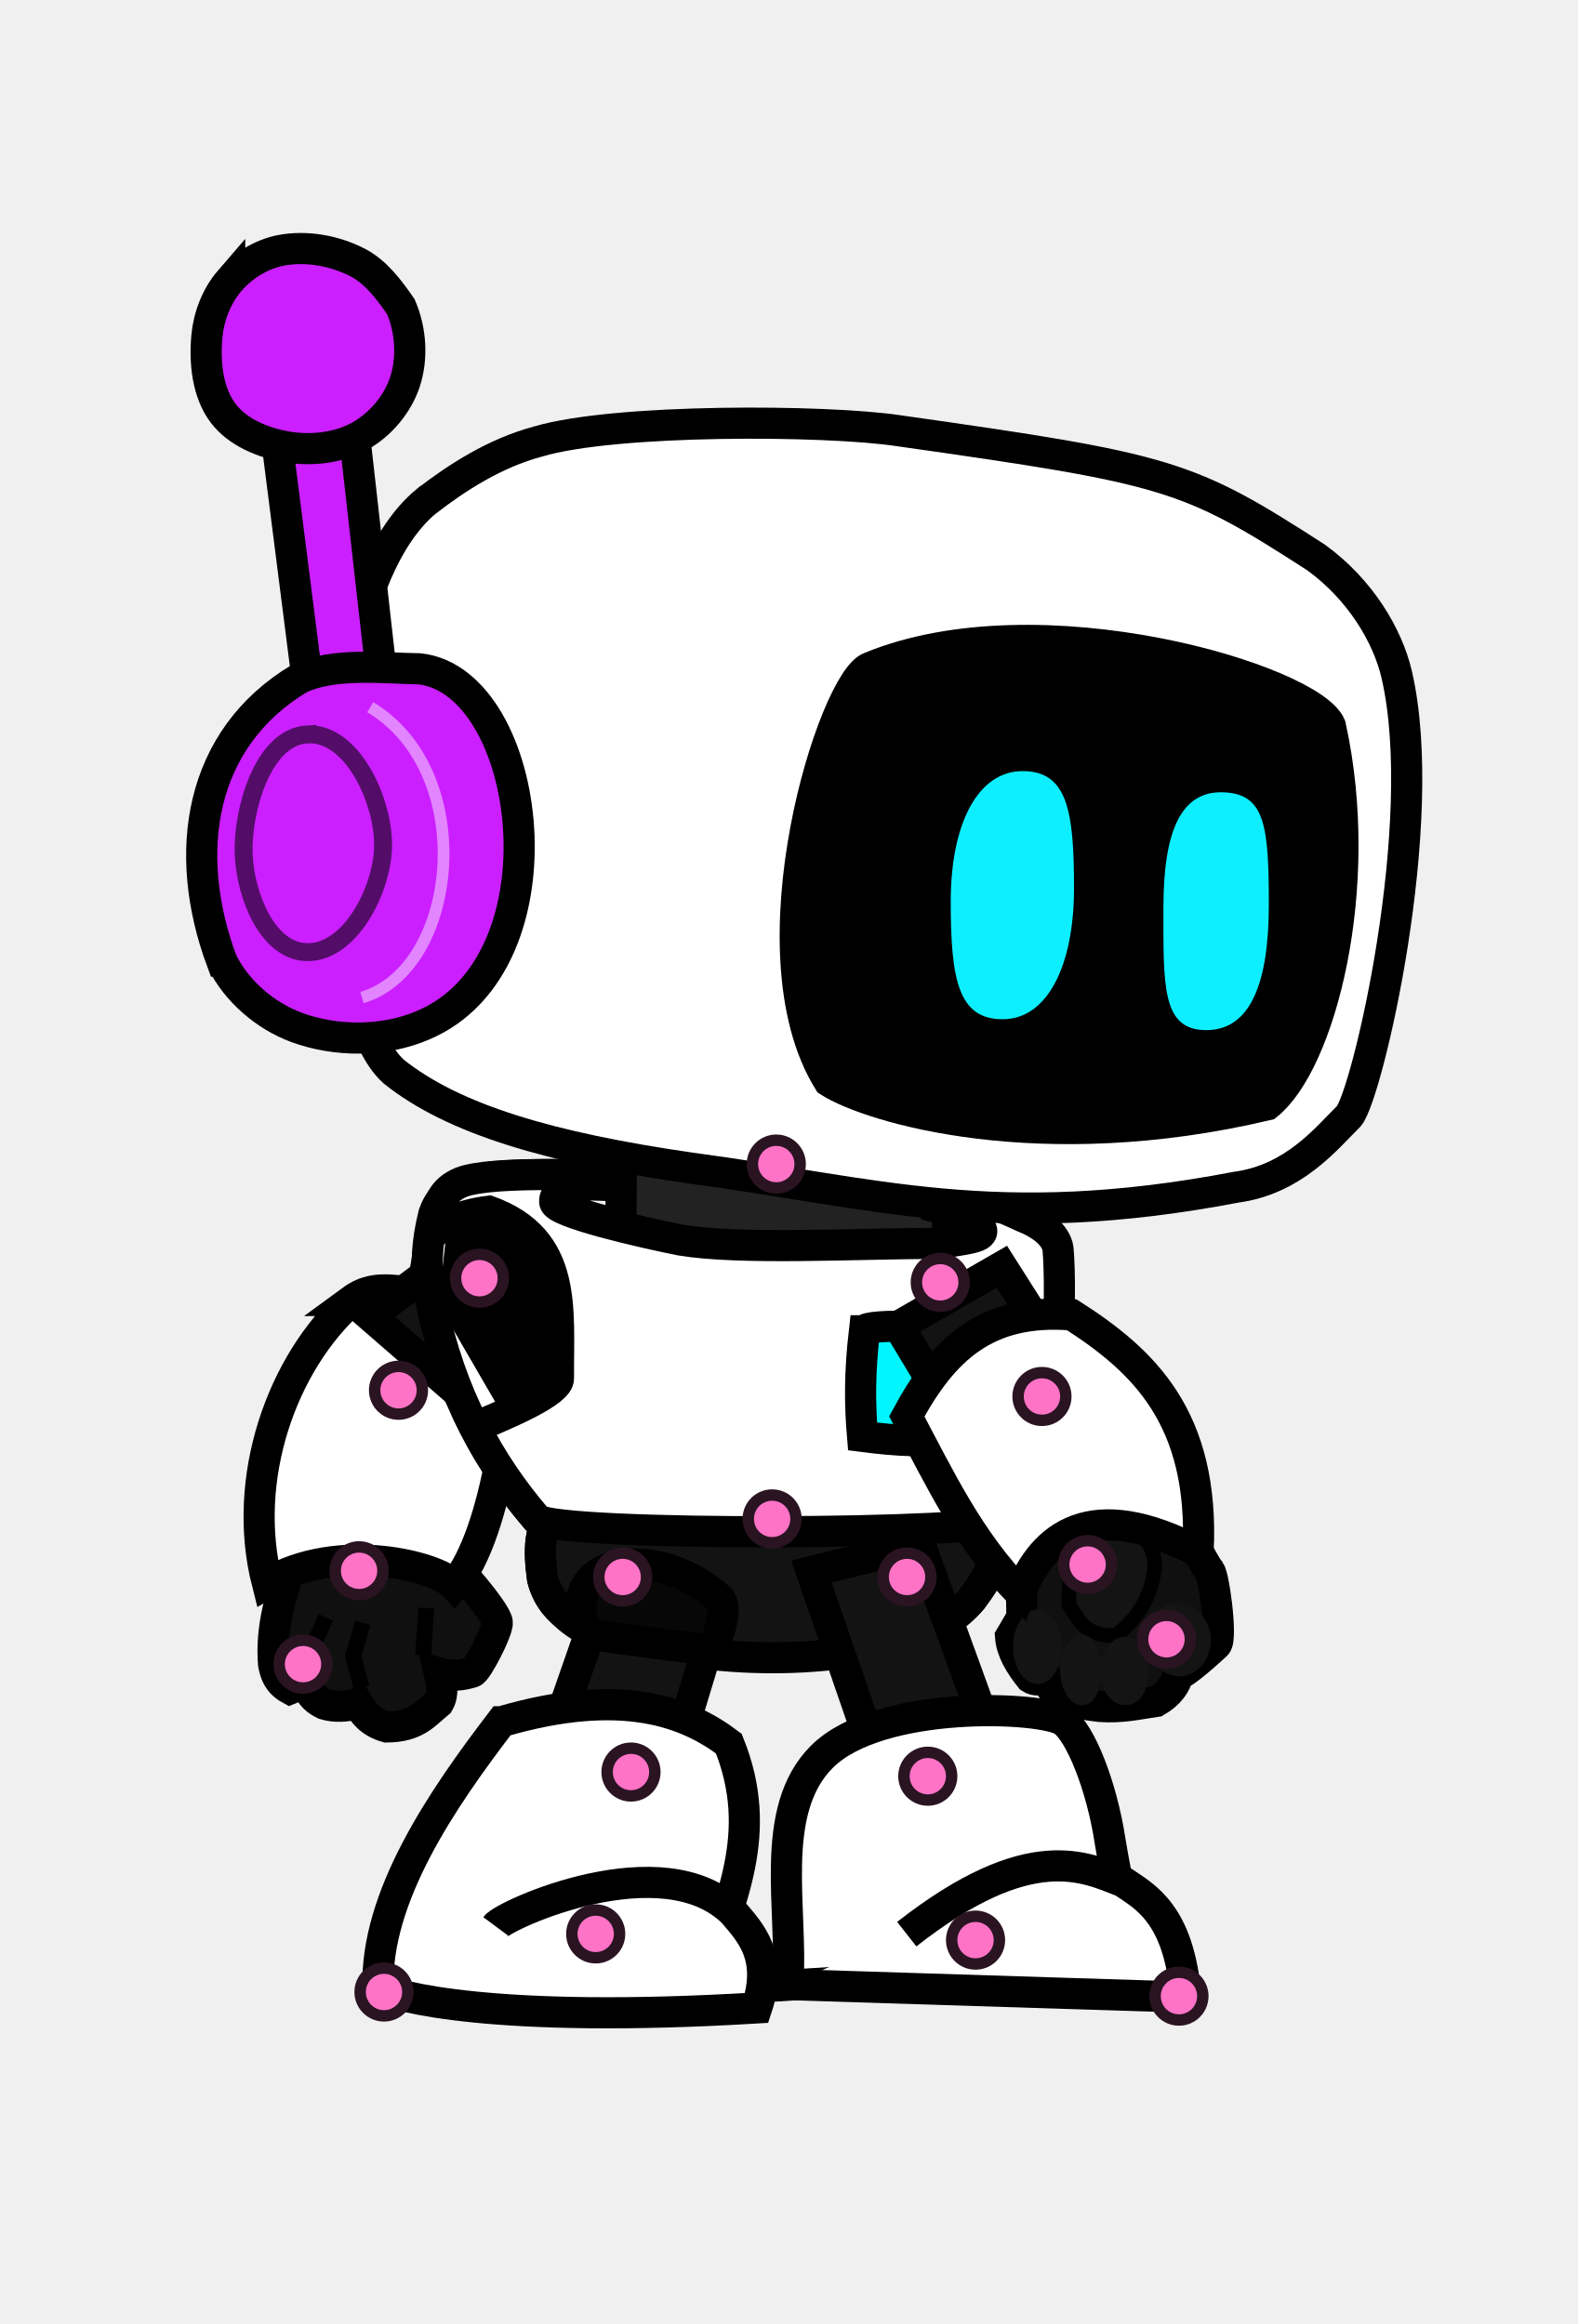
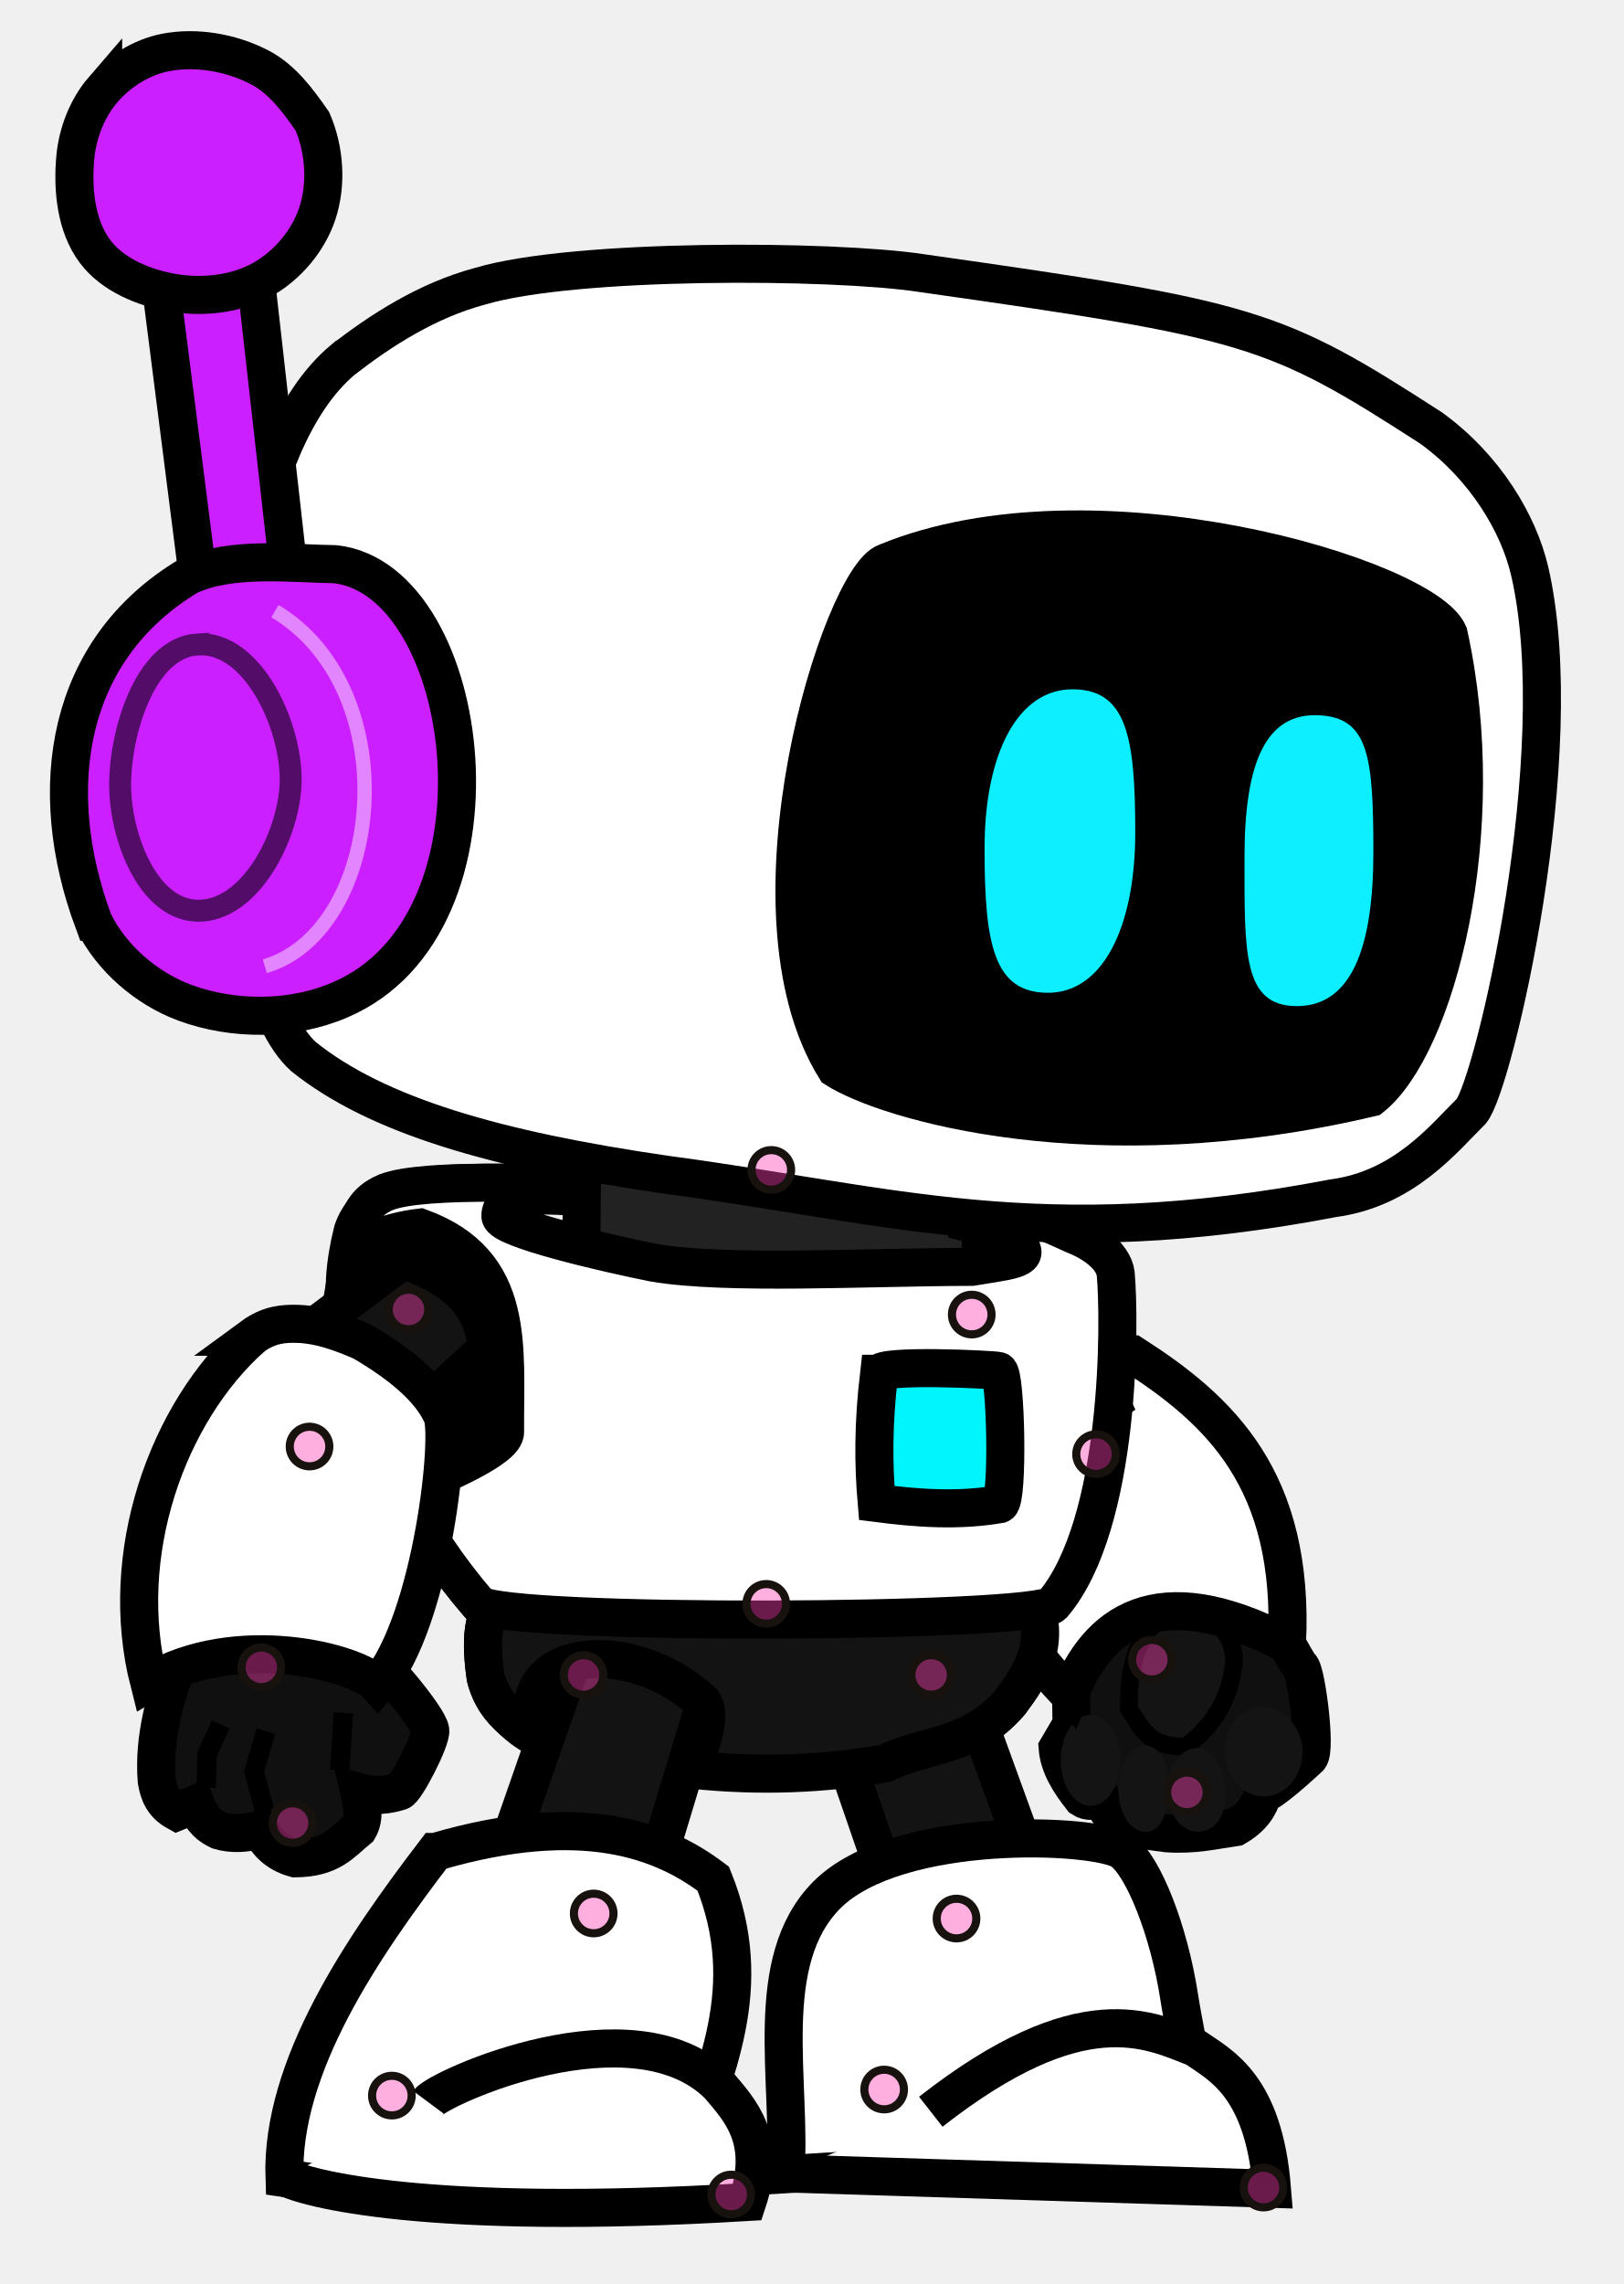
- <svg xmlns="http://www.w3.org/2000/svg" width="76mm" height="112mm" viewBox="225 108 76 112" version="1.1" id="player-robot-svg" xml:space="preserve">
-   <defs id="defs2" />
+ <svg xmlns="http://www.w3.org/2000/svg" width="64mm" height="90mm" viewBox="232 118 64 90" version="1.1" id="player-robot-svg">
+   <defs id="defs81" />
  <g id="view-player-robot-side-right">
-     <g id="part-far-hand" data-rig-part="far_hand" data-rig-bone="far_arm_hand" data-rig-z="10">
-       <path style="stroke:#000000;stroke-opacity:1;fill:#101010;fill-opacity:1;stroke-width:1.5;stroke-linecap:butt;stroke-linejoin:miter;stroke-dasharray:none" d="m 239.219,183.029 c -0.711,1.737 -1.178,3.46 -1.041,5.149 0.08,0.469 0.236,0.911 0.791,1.216 l 0.743,-0.303 c 0.267,0.678 0.591,0.878 0.919,1.039 0.52,0.156 1.06,0.116 1.613,-0.032 0.279,0.464 0.6,0.908 1.385,1.129 1.419,-0.012 1.827,-0.609 2.503,-1.167 0.252,-0.433 0.148,-0.932 0.032,-1.432 0.608,0.174 1.111,0.104 1.582,-0.041 0.219,-0.018 1.264,-2.042 1.212,-2.405 -0.078,-0.544 -2.158,-2.952 -2.223,-2.799 l -3.295,-1.904 z" id="path4717" />
-       <path style="fill:none;stroke:#000000;stroke-width:0.765;stroke-linecap:butt;stroke-linejoin:miter;stroke-opacity:1;stroke-dasharray:none" d="m 245.39,187.758 0.144,-2.259" id="path4830" />
-       <path style="fill:none;stroke:#000000;stroke-width:0.765;stroke-linecap:butt;stroke-linejoin:miter;stroke-opacity:1;stroke-dasharray:none" d="m 240.123,188.446 0.036,-1.315 0.538,-1.184" id="path4828" />
-       <path style="fill:none;stroke:#000000;stroke-width:0.765;stroke-linecap:butt;stroke-linejoin:miter;stroke-opacity:1;stroke-dasharray:none" d="m 242.426,189.355 -0.413,-1.55 0.469,-1.59" id="path4826" />
+     <g id="part-pelvis-back" data-rig-part="pelvis_back" data-rig-bone="pelvis" data-rig-z="30">
+       <path style="stroke:#000000;stroke-opacity:1;fill:#070707;fill-opacity:1;stroke-width:1.5;stroke-linecap:butt;stroke-linejoin:miter;stroke-dasharray:none" d="m 251.658,181.105 c -0.653,0.402 -0.727,1.52 -0.519,2.988 0.382,1.562 1.556,1.976 2.508,2.711 4.618,0.621 9.3,1.359 13.213,0.687 1.653,-0.806 3.424,-0.615 4.958,-2.417 0.813,-1.097 1.57,-2.219 0.947,-3.965 -1.203,-0.847 -2.844,-1.172 -4.686,-1.256 -5.025,-0.112 -8.538,-0.587 -15.074,-0.335 -0.449,0.279 -0.897,0.762 -1.346,1.588 z" id="path4613" />
    </g>
-     <g id="part-far-arm-l" data-rig-part="far_arm_l" data-rig-bone="far_arm_l" data-rig-z="11">
-       <path style="stroke:#000000;stroke-opacity:1;fill:#ffffff;fill-opacity:1;display:inline;stroke-width:1.5;stroke-linecap:butt;stroke-linejoin:miter;stroke-dasharray:none" d="m 241.941,170.674 c -3.358,2.992 -5.348,8.587 -4.063,13.617 3.43,-2.035 8.185,-0.808 9.007,0.102 2.175,-2.554 2.948,-10.048 2.516,-10.68 -0.429,-0.905 -1.402,-1.838 -3.128,-2.851 -0.874,-0.378 -1.674,-0.662 -2.499,-0.694 -0.581,-0.023 -1.169,0.018 -1.834,0.506 z" id="path4109" />
+     <g id="part-far-hand" data-rig-part="far_hand" data-rig-bone="far_arm_hand" data-rig-z="8" data-note="screen-right hand base + finger pads">
+       <path style="stroke:#000000;stroke-opacity:1;fill:#101010;fill-opacity:1;stroke-width:1.5;stroke-linecap:butt;stroke-linejoin:miter;stroke-dasharray:none" d="m 274.233,185.945 -0.547,0.931 c 0.052,0.695 0.456,1.345 0.96,1.983 0.244,0.159 0.504,0.117 0.77,0 0.156,0.346 0.295,0.695 0.774,0.981 0.645,0.266 1.218,0.322 1.799,0.399 1.067,0.075 1.856,-0.119 2.717,-0.245 0.64,-0.372 0.939,-0.824 1.064,-1.316 0.245,0.042 1.587,-1.198 1.825,-1.417 0.31,-0.285 -0.145,-3.656 -0.363,-3.596 -0.633,-1.015 -1.036,-2.079 -2.061,-3.009 -1.888,-0.267 -3.737,-0.444 -5.279,0.073 -1.275,0.527 -1.507,1.499 -1.698,2.489 z" id="path4719" />
+       <path style="fill:#141414;fill-opacity:1;stroke:#000000;stroke-width:0.7;stroke-linecap:butt;stroke-linejoin:miter;stroke-dasharray:none;stroke-opacity:1" d="m 277.945,181.6 c -1.259,0.912 -1.462,2.276 -1.449,3.733 0.469,0.719 0.794,1.551 2.253,1.484 1.049,-0.791 1.734,-1.847 1.883,-3.296 0.051,-1.001 -0.629,-1.629 -1.292,-1.971 -0.412,-0.2 -1.025,-0.093 -1.394,0.05 z" id="path4824" />
+       <path id="path4892" style="opacity:1;fill:#141414;fill-opacity:1;stroke-width:0.7;stroke-linecap:round;stroke-linejoin:round;stroke-dasharray:none" d="m 283.337,187.033 c 0,0.969 -0.684,1.755 -1.527,1.755 -0.843,0 -1.527,-0.786 -1.527,-1.755 0,-0.969 0.614,-1.781 1.458,-1.781 0.843,-1e-5 1.597,0.811 1.597,1.781 z" />
+       <path id="path4886" style="opacity:1;fill:#141414;fill-opacity:1;stroke-width:0.7;stroke-linecap:round;stroke-linejoin:round;stroke-dasharray:none" d="m 280.311,188.665 c 0,0.911 -0.441,1.513 -1.104,1.513 -0.664,0 -1.201,-0.739 -1.201,-1.65 0,-0.911 0.538,-1.65 1.201,-1.65 0.664,0 1.104,0.876 1.104,1.788 z" />
+       <path id="path4888" style="opacity:1;fill:#141414;fill-opacity:1;stroke-width:0.7;stroke-linecap:round;stroke-linejoin:round;stroke-dasharray:none" d="m 278.069,188.504 c 0,0.938 -0.338,1.681 -0.927,1.681 -0.589,0 -1.067,-0.761 -1.067,-1.699 0,-0.938 0.477,-1.699 1.067,-1.699 0.589,0 0.927,0.779 0.927,1.717 z" />
+       <path id="path4890" style="opacity:1;fill:#141414;fill-opacity:1;stroke-width:0.7;stroke-linecap:round;stroke-linejoin:round;stroke-dasharray:none" d="m 276.161,187.365 a 1.176,1.794 0 0 1 -1.176,1.794 1.176,1.794 0 0 1 -1.176,-1.794 1.176,1.794 0 0 1 1.176,-1.794 1.176,1.794 0 0 1 1.176,1.794 z" />
    </g>
-     <g id="part-far-arm-u" data-rig-part="far_arm_u" data-rig-bone="far_arm_u" data-rig-z="12">
-       <path style="stroke:#000000;stroke-opacity:1;fill:#131313;fill-opacity:1;stroke-width:1.5;stroke-linecap:butt;stroke-linejoin:miter;stroke-dasharray:none" d="m 242.847,171.422 5.04,-3.766 c 2.247,0.724 3.141,1.876 3.311,3.465 l -4.207,3.901 z" id="path4623" />
+     <g id="part-far-arm-l" data-rig-part="far_arm_l" data-rig-bone="far_arm_l" data-rig-z="9">
+       <path style="stroke:#000000;stroke-opacity:1;fill:#ffffff;fill-opacity:1;stroke-width:1.5;stroke-linecap:butt;stroke-linejoin:miter;stroke-dasharray:none" d="m 276.649,171.37 c 3.429,2.201 6.386,4.941 6.076,11.418 -5.201,-2.73 -7.506,-0.722 -8.571,1.987 -2.484,-2.562 -3.867,-5.506 -5.465,-8.515 1.743,-3.236 3.836,-5.222 7.959,-4.89 z" id="path4625" />
+     </g>
+     <g id="part-far-arm-u" data-rig-part="far_arm_u" data-rig-bone="far_arm_u" data-rig-z="10">
+       <path style="stroke:#000000;stroke-opacity:1;fill:#131313;fill-opacity:1;stroke-width:1.5;stroke-linecap:butt;stroke-linejoin:miter;stroke-dasharray:none" d="m 275.293,172.235 -2.024,-3.189 -4.972,2.862 2.684,4.458 4.809,-3.092 z" id="path4631" />
    </g>
    <g id="part-torso-back" data-rig-part="torso_back" data-rig-bone="torso" data-rig-z="20">
      <path id="path3280" style="display:inline;fill:#ffffff;fill-opacity:1;stroke:#000000;stroke-width:1.5;stroke-linecap:butt;stroke-linejoin:miter;stroke-dasharray:none;stroke-opacity:1" d="m 251.931,164.604 c -2.106,-0.009 -3.738,0.086 -4.48,0.374 -0.901,0.383 -1.321,0.87 -1.549,1.526 -0.336,1.351 -0.384,2.385 -0.251,3.63 0.787,4.246 2.37,7.755 5.164,11.011 1.144,0.831 21.865,0.734 22.607,0 2.71,-3.181 2.648,-11.233 2.479,-13.048 -0.089,-0.691 -0.923,-1.247 -1.627,-1.519 -0.847,-0.375 -2.235,-1.125 -4.773,-1.288 l -1.25,-0.099 c -4.767,-0.049 -11.689,-0.567 -16.321,-0.587 z m 2.846,0.552 c 4.658,0.159 10.963,0.422 13.483,0.675 1.535,0.151 2.563,0.317 3.839,1.164 0.498,0.556 -0.478,0.598 -1.865,0.838 -4.142,0.009 -9.645,0.326 -12.524,-0.159 -1.822,-0.362 -6.027,-1.33 -6.057,-1.834 -0.027,-0.4 0.109,-0.583 0.435,-0.647 1.03,-0.12 1.357,-0.097 2.69,-0.037 z" />
      <path style="stroke:none;stroke-opacity:1;fill:#000000;fill-opacity:1;stroke-width:0.265;stroke-linecap:butt;stroke-linejoin:miter;stroke-dasharray:none" d="m 246.702,165.674 -0.575,5.178 4.131,7.121 5.346,-1.229 -2.461,-9.143 -2.874,-2.355 z" id="path4950" />
    </g>
-     <g id="part-neck-ring" data-rig-part="neck_ring" data-rig-bone="torso" data-rig-z="21">
+     <g id="part-neck" data-rig-part="neck_ring" data-rig-bone="torso" data-rig-z="21">
      <path style="display:inline;fill:#222222;fill-opacity:1;stroke:#000000;stroke-width:1.5;stroke-linecap:butt;stroke-linejoin:miter;stroke-dasharray:none;stroke-opacity:1" d="m 254.953,162.535 -0.066,7.67 15.664,0.499 0.214,-7.927 z" id="path3288" />
    </g>
-     <g id="part-far-leg" data-rig-part="far_leg" data-rig-bone="far_leg_u" data-rig-z="25">
+     <g id="part-far-leg-u" data-rig-part="far_leg_u" data-rig-bone="far_leg_u" data-rig-z="14">
+       <path style="stroke:#000000;stroke-opacity:1;fill:#131313;fill-opacity:1;stroke-width:1.5;stroke-linecap:butt;stroke-linejoin:miter;stroke-dasharray:none" d="m 267.884,194.741 -3.79,-11.002 5.234,-1.303 4.236,11.657 z" id="path4621" />
+     </g>
+     <g id="part-near-leg-u" data-rig-part="near_leg_u" data-rig-bone="near_leg_u" data-rig-z="42">
      <path style="stroke:#000000;stroke-opacity:1;fill:#131313;fill-opacity:1;stroke-width:1.5;stroke-linecap:butt;stroke-linejoin:miter;stroke-dasharray:none" d="m 254.402,183.901 -3.449,9.892 5.708,1.639 3.513,-11.608 -5.224,-1.399 z" id="path4619" />
-     </g>
-     <g id="part-pelvis-back" data-rig-part="pelvis_back" data-rig-bone="pelvis" data-rig-z="30">
-       <path style="stroke:#000000;stroke-opacity:1;fill:#070707;fill-opacity:1;stroke-width:1.5;stroke-linecap:butt;stroke-linejoin:miter;stroke-dasharray:none" d="m 251.658,181.105 c -0.653,0.402 -0.727,1.52 -0.519,2.988 0.382,1.562 1.556,1.976 2.508,2.711 4.618,0.621 9.3,1.359 13.213,0.687 1.653,-0.806 3.424,-0.615 4.958,-2.417 0.813,-1.097 1.57,-2.219 0.947,-3.965 -1.203,-0.847 -2.844,-1.172 -4.686,-1.256 -5.025,-0.112 -8.538,-0.587 -15.074,-0.335 -0.449,0.279 -0.897,0.762 -1.346,1.588 z" id="path4613" />
    </g>
    <g id="part-pelvis-front" data-rig-part="pelvis_front" data-rig-bone="pelvis" data-rig-z="35">
      <path id="path4701" style="fill:#131313;fill-opacity:1;stroke:#000000;stroke-width:1.5;stroke-linecap:butt;stroke-linejoin:miter;stroke-dasharray:none;stroke-opacity:1" d="m 256.392,179.445 c -1.043,0.003 -2.162,0.025 -3.387,0.072 -0.449,0.279 -0.897,0.763 -1.346,1.588 -0.653,0.402 -0.727,1.52 -0.519,2.988 0.355,1.452 1.944,2.413 2.004,2.338 -1.102,-3.543 3.69,-4.023 6.558,-1.358 0.473,0.733 -0.472,2.594 -0.458,2.658 2.758,0.29 5.24,0.168 7.617,-0.24 1.653,-0.806 3.424,-0.615 4.957,-2.417 0.813,-1.097 1.57,-2.219 0.947,-3.965 -1.203,-0.847 -2.844,-1.172 -4.687,-1.256 -4.082,-0.091 -7.167,-0.421 -11.686,-0.407 z" />
    </g>
    <g id="part-torso-front" data-rig-part="torso_front" data-rig-bone="torso" data-rig-z="40">
      <path id="path3280-3" style="stroke:#000000;stroke-opacity:1;fill:#ffffff;fill-opacity:1;display:inline;stroke-width:1.5;stroke-linecap:butt;stroke-linejoin:miter;stroke-dasharray:none" d="M 251.699 164.604 C 249.593 164.595 247.961 164.69 247.219 164.978 C 246.318 165.361 246.201 165.934 245.973 166.59 C 245.893 166.911 245.829 167.214 245.78 167.506 C 246.367 166.959 247.205 166.537 248.561 166.372 C 252.376 167.762 251.882 171.082 251.907 174.43 C 251.912 175.071 249.549 176.092 247.882 176.777 C 248.675 178.337 249.665 179.808 250.886 181.231 C 252.03 182.062 272.751 181.965 273.493 181.231 C 276.204 178.05 276.142 169.998 275.973 168.183 C 275.884 167.492 275.05 166.936 274.346 166.664 C 273.589 166.329 272.398 165.696 270.341 165.448 L 270.22 166.206 C 270.876 166.371 271.487 166.628 272.169 167.081 C 272.667 167.637 271.692 167.679 270.304 167.919 C 266.162 167.928 260.659 168.245 257.78 167.76 C 255.957 167.398 251.752 166.43 251.723 165.926 C 251.696 165.526 252.191 165.158 252.331 165.166 L 252.337 164.604 L 251.699 164.604 z " />
      <path style="fill:#00f5fc;fill-opacity:1;stroke:#000000;stroke-width:1.5;stroke-linecap:butt;stroke-linejoin:miter;stroke-opacity:1;stroke-dasharray:none" d="m 266.647,172.132 c -0.234,2.025 -0.224,3.551 -0.092,5.094 1.595,0.205 3.2,0.326 4.849,0.044 0.349,-0.147 0.243,-5.189 -0.05,-5.248 -0.191,-0.056 -4.663,-0.271 -4.706,0.11 z" id="path4733" />
    </g>
-     <g id="part-near-leg" data-rig-part="near_leg" data-rig-bone="near_leg_u" data-rig-z="44">
-       <path style="stroke:#000000;stroke-opacity:1;fill:#131313;fill-opacity:1;stroke-width:1.5;stroke-linecap:butt;stroke-linejoin:miter;stroke-dasharray:none" d="m 267.884,194.741 -3.79,-11.002 5.234,-1.303 4.236,11.657 z" id="path4621" />
-     </g>
-     <g id="part-near-hand" data-rig-part="near_hand" data-rig-bone="near_arm_hand" data-rig-z="45">
-       <path style="stroke:#000000;stroke-opacity:1;fill:#101010;fill-opacity:1;stroke-width:1.5;stroke-linecap:butt;stroke-linejoin:miter;stroke-dasharray:none" d="m 274.233,185.945 -0.547,0.931 c 0.052,0.695 0.456,1.345 0.96,1.983 0.244,0.159 0.504,0.117 0.77,0 0.156,0.346 0.295,0.695 0.774,0.981 0.645,0.266 1.218,0.322 1.799,0.399 1.067,0.075 1.856,-0.119 2.717,-0.245 0.64,-0.372 0.939,-0.824 1.064,-1.316 0.245,0.042 1.587,-1.198 1.825,-1.417 0.31,-0.285 -0.145,-3.656 -0.363,-3.596 -0.633,-1.015 -1.036,-2.079 -2.061,-3.009 -1.888,-0.267 -3.737,-0.444 -5.279,0.073 -1.275,0.527 -1.507,1.499 -1.698,2.489 z" id="path4719" />
-       <path style="fill:#141414;fill-opacity:1;stroke:#000000;stroke-width:0.7;stroke-linecap:butt;stroke-linejoin:miter;stroke-dasharray:none;stroke-opacity:1" d="m 277.945,181.6 c -1.259,0.912 -1.462,2.276 -1.449,3.733 0.469,0.719 0.794,1.551 2.253,1.484 1.049,-0.791 1.734,-1.847 1.883,-3.296 0.051,-1.001 -0.629,-1.629 -1.292,-1.971 -0.412,-0.2 -1.025,-0.093 -1.394,0.05 z" id="path4824" />
-       <path id="path4892" style="opacity:1;fill:#141414;fill-opacity:1;stroke-width:0.7;stroke-linecap:round;stroke-linejoin:round;stroke-dasharray:none" d="m 283.337,187.033 c 0,0.969 -0.684,1.755 -1.527,1.755 -0.843,0 -1.527,-0.786 -1.527,-1.755 0,-0.969 0.614,-1.781 1.458,-1.781 0.843,-1e-5 1.597,0.811 1.597,1.781 z" />
-       <path id="path4886" style="opacity:1;fill:#141414;fill-opacity:1;stroke-width:0.7;stroke-linecap:round;stroke-linejoin:round;stroke-dasharray:none" d="m 280.311,188.665 c 0,0.911 -0.441,1.513 -1.104,1.513 -0.664,0 -1.201,-0.739 -1.201,-1.65 0,-0.911 0.538,-1.65 1.201,-1.65 0.664,0 1.104,0.876 1.104,1.788 z" />
-       <path id="path4888" style="opacity:1;fill:#141414;fill-opacity:1;stroke-width:0.7;stroke-linecap:round;stroke-linejoin:round;stroke-dasharray:none" d="m 278.069,188.504 c 0,0.938 -0.338,1.681 -0.927,1.681 -0.589,0 -1.067,-0.761 -1.067,-1.699 0,-0.938 0.477,-1.699 1.067,-1.699 0.589,0 0.927,0.779 0.927,1.717 z" />
-       <path id="path4890" style="opacity:1;fill:#141414;fill-opacity:1;stroke-width:0.7;stroke-linecap:round;stroke-linejoin:round;stroke-dasharray:none" d="m 276.161,187.365 a 1.176,1.794 0 0 1 -1.176,1.794 1.176,1.794 0 0 1 -1.176,-1.794 1.176,1.794 0 0 1 1.176,-1.794 1.176,1.794 0 0 1 1.176,1.794 z" />
+     <g id="part-near-hand" data-rig-part="near_hand" data-rig-bone="near_arm_hand" data-rig-z="48" data-note="screen-left hand base + finger line details">
+       <path style="stroke:#000000;stroke-opacity:1;fill:#101010;fill-opacity:1;stroke-width:1.5;stroke-linecap:butt;stroke-linejoin:miter;stroke-dasharray:none" d="m 239.219,183.029 c -0.711,1.737 -1.178,3.46 -1.041,5.149 0.08,0.469 0.236,0.911 0.791,1.216 l 0.743,-0.303 c 0.267,0.678 0.591,0.878 0.919,1.039 0.52,0.156 1.06,0.116 1.613,-0.032 0.279,0.464 0.6,0.908 1.385,1.129 1.419,-0.012 1.827,-0.609 2.503,-1.167 0.252,-0.433 0.148,-0.932 0.032,-1.432 0.608,0.174 1.111,0.104 1.582,-0.041 0.219,-0.018 1.264,-2.042 1.212,-2.405 -0.078,-0.544 -2.158,-2.952 -2.223,-2.799 l -3.295,-1.904 z" id="path4717" />
+       <path style="fill:none;stroke:#000000;stroke-width:0.765;stroke-linecap:butt;stroke-linejoin:miter;stroke-opacity:1;stroke-dasharray:none" d="m 245.39,187.758 0.144,-2.259" id="path4830" />
+       <path style="fill:none;stroke:#000000;stroke-width:0.765;stroke-linecap:butt;stroke-linejoin:miter;stroke-opacity:1;stroke-dasharray:none" d="m 240.123,188.446 0.036,-1.315 0.538,-1.184" id="path4828" />
+       <path style="fill:none;stroke:#000000;stroke-width:0.765;stroke-linecap:butt;stroke-linejoin:miter;stroke-opacity:1;stroke-dasharray:none" d="m 242.426,189.355 -0.413,-1.55 0.469,-1.59" id="path4826" />
    </g>
    <g id="part-near-arm-u" data-rig-part="near_arm_u" data-rig-bone="near_arm_u" data-rig-z="46">
-       <path style="stroke:#000000;stroke-opacity:1;fill:#131313;fill-opacity:1;stroke-width:1.5;stroke-linecap:butt;stroke-linejoin:miter;stroke-dasharray:none" d="m 275.293,172.235 -2.024,-3.189 -4.972,2.862 2.684,4.458 4.809,-3.092 z" id="path4631" />
+       <path style="stroke:#000000;stroke-opacity:1;fill:#131313;fill-opacity:1;stroke-width:1.5;stroke-linecap:butt;stroke-linejoin:miter;stroke-dasharray:none" d="m 242.847,171.422 5.04,-3.766 c 2.247,0.724 3.141,1.876 3.311,3.465 l -4.207,3.901 z" id="path4623" />
    </g>
    <g id="part-near-arm-l" data-rig-part="near_arm_l" data-rig-bone="near_arm_l" data-rig-z="47">
-       <path style="stroke:#000000;stroke-opacity:1;fill:#ffffff;fill-opacity:1;stroke-width:1.5;stroke-linecap:butt;stroke-linejoin:miter;stroke-dasharray:none" d="m 276.649,171.37 c 3.429,2.201 6.386,4.941 6.076,11.418 -5.201,-2.73 -7.506,-0.722 -8.571,1.987 -2.484,-2.562 -3.867,-5.506 -5.465,-8.515 1.743,-3.236 3.836,-5.222 7.959,-4.89 z" id="path4625" />
+       <path style="stroke:#000000;stroke-opacity:1;fill:#ffffff;fill-opacity:1;display:inline;stroke-width:1.5;stroke-linecap:butt;stroke-linejoin:miter;stroke-dasharray:none" d="m 241.941,170.674 c -3.358,2.992 -5.348,8.587 -4.063,13.617 3.43,-2.035 8.185,-0.808 9.007,0.102 2.175,-2.554 2.948,-10.048 2.516,-10.68 -0.429,-0.905 -1.402,-1.838 -3.128,-2.851 -0.874,-0.378 -1.674,-0.662 -2.499,-0.694 -0.581,-0.023 -1.169,0.018 -1.834,0.506 z" id="path4109" />
    </g>
-     <g id="part-far-foot" data-rig-part="far_foot" data-rig-bone="far_leg_foot" data-rig-z="50">
+     <g id="part-far-leg-l" data-rig-part="far_leg_l" data-rig-bone="far_leg_l" data-rig-z="15">
+       <path style="stroke:#000000;stroke-opacity:1;fill:#ffffff;fill-opacity:1;stroke-width:1.5;stroke-linecap:butt;stroke-linejoin:miter;stroke-dasharray:none" d="m 264.598,192.662 c -2.625,2.624 -1.375,7.396 -1.642,11.013 0,0 15.481,-0.961 15.957,-1.17 0.743,-0.326 -0.174,-4.106 -0.434,-5.8 -0.406,-2.648 -1.422,-5.179 -2.244,-5.77 -0.976,-0.7 -8.863,-1.045 -11.637,1.727 z" id="path4617" />
+     </g>
+     <g id="part-far-foot" data-rig-part="far_foot" data-rig-bone="far_leg_foot" data-rig-z="16">
+       <path style="fill:#ffffff;fill-opacity:1;stroke:#000000;stroke-width:1.5;stroke-linecap:butt;stroke-linejoin:miter;stroke-opacity:1;stroke-dasharray:none" d="m 262.958,203.642 19.176,0.607 c -0.325,-4.048 -2.001,-4.858 -3.033,-5.564 -1.773,-0.681 -4.451,-2.142 -10.415,2.527" id="path4629" />
+     </g>
+     <g id="part-near-leg-l" data-rig-part="near_leg_l" data-rig-bone="near_leg_l" data-rig-z="43">
      <path style="stroke:#000000;stroke-opacity:1;fill:#ffffff;fill-opacity:1;stroke-width:1.5;stroke-linecap:butt;stroke-linejoin:miter;stroke-dasharray:none" d="m 249.153,190.975 c 5.851,-1.712 8.988,-0.438 10.96,1.055 1.751,4.328 0.041,7.59 -1.168,11.291 -3.525,0.021 -1.467,0.918 -4.853,1.178 -1.72,0.132 -5.131,0.217 -10.88,-0.67 -0.15,-4.406 3.09,-9.125 5.94,-12.854 z" id="path4615" />
+     </g>
+     <g id="part-near-foot" data-rig-part="near_foot" data-rig-bone="near_leg_foot" data-rig-z="44">
      <path style="fill:#ffffff;fill-opacity:1;stroke:#000000;stroke-width:1.5;stroke-linecap:butt;stroke-linejoin:miter;stroke-opacity:1;stroke-dasharray:none" d="m 248.885,200.84 c 0.428,-0.576 8.063,-4.032 11.445,-0.674 0.829,0.981 1.947,2.128 1.125,4.603 -12.671,0.761 -17.438,-0.551 -18.226,-0.983" id="path4627" />
-     </g>
-     <g id="part-near-foot" data-rig-part="near_foot" data-rig-bone="near_leg_foot" data-rig-z="51">
-       <path style="stroke:#000000;stroke-opacity:1;fill:#ffffff;fill-opacity:1;stroke-width:1.5;stroke-linecap:butt;stroke-linejoin:miter;stroke-dasharray:none" d="m 264.598,192.662 c -2.625,2.624 -1.375,7.396 -1.642,11.013 0,0 15.481,-0.961 15.957,-1.17 0.743,-0.326 -0.174,-4.106 -0.434,-5.8 -0.406,-2.648 -1.422,-5.179 -2.244,-5.77 -0.976,-0.7 -8.863,-1.045 -11.637,1.727 z" id="path4617" />
-       <path style="fill:#ffffff;fill-opacity:1;stroke:#000000;stroke-width:1.5;stroke-linecap:butt;stroke-linejoin:miter;stroke-opacity:1;stroke-dasharray:none" d="m 262.958,203.642 19.176,0.607 c -0.325,-4.048 -2.001,-4.858 -3.033,-5.564 -1.773,-0.681 -4.451,-2.142 -10.415,2.527" id="path4629" />
    </g>
    <g id="part-head" data-rig-part="head" data-rig-bone="head" data-rig-z="60">
      <path style="display:inline;fill:#ffffff;fill-opacity:1;stroke:#000000;stroke-width:1.5;stroke-linecap:butt;stroke-linejoin:miter;stroke-dasharray:none;stroke-opacity:1" d="m 245.528,132.165 c -2.007,1.674 -3.111,4.88 -3.728,7.941 -0.882,4.226 -0.966,16.7 2.167,19.534 2.889,2.314 7.571,3.679 14.319,4.654 8.799,1.167 14.686,3.134 26.259,0.922 2.797,-0.373 4.361,-2.359 5.447,-3.432 0.884,-1.078 3.957,-14.135 2.298,-21.28 -0.433,-1.864 -1.745,-4.087 -3.881,-5.636 -6.202,-4.004 -7.074,-4.262 -20.124,-6.112 -3.481,-0.525 -13.66,-0.585 -17.371,0.525 -2.079,0.557 -3.892,1.731 -5.385,2.884 z" id="path3119" />
      <path style="stroke:#000000;stroke-opacity:1;fill:#000000;fill-opacity:1;display:inline;stroke-width:1.5;stroke-linecap:butt;stroke-linejoin:miter;stroke-dasharray:none" d="m 266.928,140.162 c -1.729,0.588 -5.906,13.637 -1.993,19.949 2.029,1.293 10.207,3.72 21.112,1.135 2.529,-2.011 4.773,-10.438 3.046,-18.272 -0.925,-2.203 -14.011,-6.174 -22.165,-2.812 z" id="path4111" />
      <path id="path4583" style="stroke:none;stroke-opacity:1;fill:#0defff;fill-opacity:1;opacity:1;stroke-width:1.5;stroke-linecap:round;stroke-linejoin:round" d="m 276.745,150.797 c 0,3.761 -1.294,6.323 -3.438,6.323 -2.144,-1e-5 -2.502,-1.917 -2.502,-5.679 0,-3.761 1.317,-6.279 3.461,-6.279 2.144,-1e-5 2.479,1.873 2.479,5.634 z" />
      <path id="path4583-6" style="stroke:none;stroke-opacity:1;fill:#0defff;fill-opacity:1;stroke-width:1.5;stroke-linecap:round;stroke-linejoin:round" d="m 286.13,151.587 c 0,3.761 -0.87,6.058 -3.014,6.058 -2.144,-1e-5 -2.065,-2.119 -2.065,-5.88 0,-3.761 0.863,-5.701 2.965,-5.579 1.93,0.112 2.114,1.641 2.114,5.402 z" />
      <path style="stroke:#000000;stroke-opacity:1;fill:#cb1fff;fill-opacity:1;stroke-width:1.5;stroke-linecap:butt;stroke-linejoin:miter;stroke-dasharray:none" d="m 239.841,141.056 -1.753,-13.768 3.759,-0.374 1.772,15.712 -3.473,0.385 z" id="path4712" />
      <path style="fill:#cb1fff;fill-opacity:1;stroke:#000000;stroke-width:1.5;stroke-linecap:butt;stroke-linejoin:miter;stroke-dasharray:none;stroke-opacity:1" d="m 235.688,154.324 c 0.704,1.438 2.092,2.632 3.594,3.187 1.909,0.706 4.237,0.703 6.104,-0.105 7.029,-2.971 5.294,-16.561 -0.172,-17.174 -1.716,-0.023 -4.125,-0.323 -5.788,0.464 -4.828,2.898 -5.686,8.385 -3.739,13.628 z" id="path4710" />
      <path style="fill:#cb1fff;stroke:#000000;stroke-width:1.5;stroke-linecap:butt;stroke-linejoin:miter;stroke-opacity:1;fill-opacity:1;stroke-dasharray:none" d="m 236.065,121.531 c -0.631,0.732 -1.011,1.72 -1.098,2.682 -0.113,1.256 0.024,2.694 0.783,3.701 0.696,0.923 1.926,1.427 3.065,1.622 1.174,0.201 2.497,0.058 3.535,-0.526 0.978,-0.55 1.8,-1.523 2.154,-2.588 0.383,-1.153 0.297,-2.504 -0.19,-3.639 -0.574,-0.83 -1.203,-1.678 -2.088,-2.134 -1.109,-0.572 -2.473,-0.818 -3.699,-0.582 -0.938,0.181 -1.838,0.741 -2.462,1.465 z" id="path4714" />
      <path style="fill:none;stroke:#fefefe;stroke-width:0.565;stroke-linecap:butt;stroke-linejoin:miter;stroke-dasharray:none;stroke-opacity:0.458" d="m 242.836,142.081 c 5.234,3.137 4.28,12.618 -0.399,13.994" id="path4735" />
      <path style="fill:none;stroke:#000000;stroke-width:0.865;stroke-linecap:butt;stroke-linejoin:miter;stroke-opacity:0.59;stroke-dasharray:none" d="m 239.804,143.391 c -2.171,0.118 -3.149,3.758 -3.064,5.781 0.085,2.023 1.163,4.664 3.03,4.714 2.1,0.056 3.656,-3.012 3.686,-5.112 0.031,-2.168 -1.481,-5.501 -3.652,-5.382 z" id="path4737" />
    </g>
-     <g id="rig-joint-markers">
-       <circle id="joint-waist" data-rig-joint="waist" cx="262.2" cy="181.2" r="1.15" style="fill:#ff73c7;fill-opacity:1;stroke:#2a1422;stroke-width:0.55;stroke-opacity:1" />
-       <circle id="joint-neck" data-rig-joint="neck" cx="262.4" cy="164.1" r="1.15" style="fill:#ff73c7;fill-opacity:1;stroke:#2a1422;stroke-width:0.55;stroke-opacity:1" />
-       <circle id="joint-far-shoulder" data-rig-joint="far_shoulder" cx="248.1" cy="169.6" r="1.15" style="fill:#ff73c7;fill-opacity:1;stroke:#2a1422;stroke-width:0.55;stroke-opacity:1" />
-       <circle id="joint-far-elbow" data-rig-joint="far_elbow" cx="244.2" cy="175" r="1.15" style="fill:#ff73c7;fill-opacity:1;stroke:#2a1422;stroke-width:0.55;stroke-opacity:1" />
-       <circle id="joint-far-wrist" data-rig-joint="far_wrist" cx="242.3" cy="183.7" r="1.15" style="fill:#ff73c7;fill-opacity:1;stroke:#2a1422;stroke-width:0.55;stroke-opacity:1" />
-       <circle id="joint-far-handtip" data-rig-joint="far_handtip" cx="239.6" cy="188.2" r="1.15" style="fill:#ff73c7;fill-opacity:1;stroke:#2a1422;stroke-width:0.55;stroke-opacity:1" />
-       <circle id="joint-far-hip" data-rig-joint="far_hip" cx="255" cy="184" r="1.15" style="fill:#ff73c7;fill-opacity:1;stroke:#2a1422;stroke-width:0.55;stroke-opacity:1" />
-       <circle id="joint-far-knee" data-rig-joint="far_knee" cx="255.4" cy="193.4" r="1.15" style="fill:#ff73c7;fill-opacity:1;stroke:#2a1422;stroke-width:0.55;stroke-opacity:1" />
-       <circle id="joint-far-ankle" data-rig-joint="far_ankle" cx="253.7" cy="201.2" r="1.15" style="fill:#ff73c7;fill-opacity:1;stroke:#2a1422;stroke-width:0.55;stroke-opacity:1" />
-       <circle id="joint-far-toe" data-rig-joint="far_toe" cx="243.5" cy="204" r="1.15" style="fill:#ff73c7;fill-opacity:1;stroke:#2a1422;stroke-width:0.55;stroke-opacity:1" />
-       <circle id="joint-near-shoulder" data-rig-joint="near_shoulder" cx="270.3" cy="169.8" r="1.15" style="fill:#ff73c7;fill-opacity:1;stroke:#2a1422;stroke-width:0.55;stroke-opacity:1" />
-       <circle id="joint-near-elbow" data-rig-joint="near_elbow" cx="275.2" cy="175.3" r="1.15" style="fill:#ff73c7;fill-opacity:1;stroke:#2a1422;stroke-width:0.55;stroke-opacity:1" />
-       <circle id="joint-near-wrist" data-rig-joint="near_wrist" cx="277.4" cy="183.4" r="1.15" style="fill:#ff73c7;fill-opacity:1;stroke:#2a1422;stroke-width:0.55;stroke-opacity:1" />
-       <circle id="joint-near-handtip" data-rig-joint="near_handtip" cx="281.2" cy="187" r="1.15" style="fill:#ff73c7;fill-opacity:1;stroke:#2a1422;stroke-width:0.55;stroke-opacity:1" />
-       <circle id="joint-near-hip" data-rig-joint="near_hip" cx="268.7" cy="184" r="1.15" style="fill:#ff73c7;fill-opacity:1;stroke:#2a1422;stroke-width:0.55;stroke-opacity:1" />
-       <circle id="joint-near-knee" data-rig-joint="near_knee" cx="269.7" cy="193.6" r="1.15" style="fill:#ff73c7;fill-opacity:1;stroke:#2a1422;stroke-width:0.55;stroke-opacity:1" />
-       <circle id="joint-near-ankle" data-rig-joint="near_ankle" cx="272" cy="201.5" r="1.15" style="fill:#ff73c7;fill-opacity:1;stroke:#2a1422;stroke-width:0.55;stroke-opacity:1" />
-       <circle id="joint-near-toe" data-rig-joint="near_toe" cx="281.8" cy="204.2" r="1.15" style="fill:#ff73c7;fill-opacity:1;stroke:#2a1422;stroke-width:0.55;stroke-opacity:1" />
+     <g id="rig-joints">
+       <circle id="joint-waist" cx="262.2" cy="181.2" r="0.78" style="fill:#ff3eb5;fill-opacity:0.42;stroke:#17120e;stroke-width:0.32" data-rig-joint="waist" />
+       <circle id="joint-neck" cx="262.4" cy="164.1" r="0.78" style="fill:#ff3eb5;fill-opacity:0.42;stroke:#17120e;stroke-width:0.32" data-rig-joint="neck" />
+       <circle id="joint-far-shoulder" cx="270.3" cy="169.8" r="0.78" style="fill:#ff3eb5;fill-opacity:0.42;stroke:#17120e;stroke-width:0.32" data-rig-joint="far_shoulder" />
+       <circle id="joint-far-elbow" cx="275.2" cy="175.3" r="0.78" style="fill:#ff3eb5;fill-opacity:0.42;stroke:#17120e;stroke-width:0.32" data-rig-joint="far_elbow" />
+       <circle id="joint-far-wrist" cx="277.4" cy="183.4" r="0.78" style="fill:#ff3eb5;fill-opacity:0.42;stroke:#17120e;stroke-width:0.32" data-rig-joint="far_wrist" />
+       <circle id="joint-far-handtip" cx="278.782" cy="188.627" r="0.78" style="fill:#ff3eb5;fill-opacity:0.42;stroke:#17120e;stroke-width:0.32" data-rig-joint="far_handtip" />
+       <circle id="joint-near-shoulder" cx="248.1" cy="169.6" r="0.78" style="fill:#ff3eb5;fill-opacity:0.42;stroke:#17120e;stroke-width:0.32" data-rig-joint="near_shoulder" />
+       <circle id="joint-near-elbow" cx="244.2" cy="175" r="0.78" style="fill:#ff3eb5;fill-opacity:0.42;stroke:#17120e;stroke-width:0.32" data-rig-joint="near_elbow" />
+       <circle id="joint-near-wrist" cx="242.3" cy="183.7" r="0.78" style="fill:#ff3eb5;fill-opacity:0.42;stroke:#17120e;stroke-width:0.32" data-rig-joint="near_wrist" />
+       <circle id="joint-near-handtip" cx="243.532" cy="189.837" r="0.78" style="fill:#ff3eb5;fill-opacity:0.42;stroke:#17120e;stroke-width:0.32" data-rig-joint="near_handtip" />
+       <circle id="joint-far-hip" cx="268.7" cy="184" r="0.78" style="fill:#ff3eb5;fill-opacity:0.42;stroke:#17120e;stroke-width:0.32" data-rig-joint="far_hip" />
+       <circle id="joint-far-knee" cx="269.7" cy="193.6" r="0.78" style="fill:#ff3eb5;fill-opacity:0.42;stroke:#17120e;stroke-width:0.32" data-rig-joint="far_knee" />
+       <circle id="joint-far-ankle" cx="266.848" cy="200.337" r="0.78" style="fill:#ff3eb5;fill-opacity:0.42;stroke:#17120e;stroke-width:0.32" data-rig-joint="far_ankle" />
+       <circle id="joint-far-toe" cx="281.8" cy="204.2" r="0.78" style="fill:#ff3eb5;fill-opacity:0.42;stroke:#17120e;stroke-width:0.32" data-rig-joint="far_toe" />
+       <circle id="joint-near-hip" cx="255" cy="184" r="0.78" style="fill:#ff3eb5;fill-opacity:0.42;stroke:#17120e;stroke-width:0.32" data-rig-joint="near_hip" />
+       <circle id="joint-near-knee" cx="255.4" cy="193.4" r="0.78" style="fill:#ff3eb5;fill-opacity:0.42;stroke:#17120e;stroke-width:0.32" data-rig-joint="near_knee" />
+       <circle id="joint-near-ankle" cx="247.445" cy="200.576" r="0.78" style="fill:#ff3eb5;fill-opacity:0.42;stroke:#17120e;stroke-width:0.32" data-rig-joint="near_ankle" />
+       <circle id="joint-near-toe" cx="260.82" cy="204.474" r="0.78" style="fill:#ff3eb5;fill-opacity:0.42;stroke:#17120e;stroke-width:0.32" data-rig-joint="near_toe" />
    </g>
  </g>
</svg>
